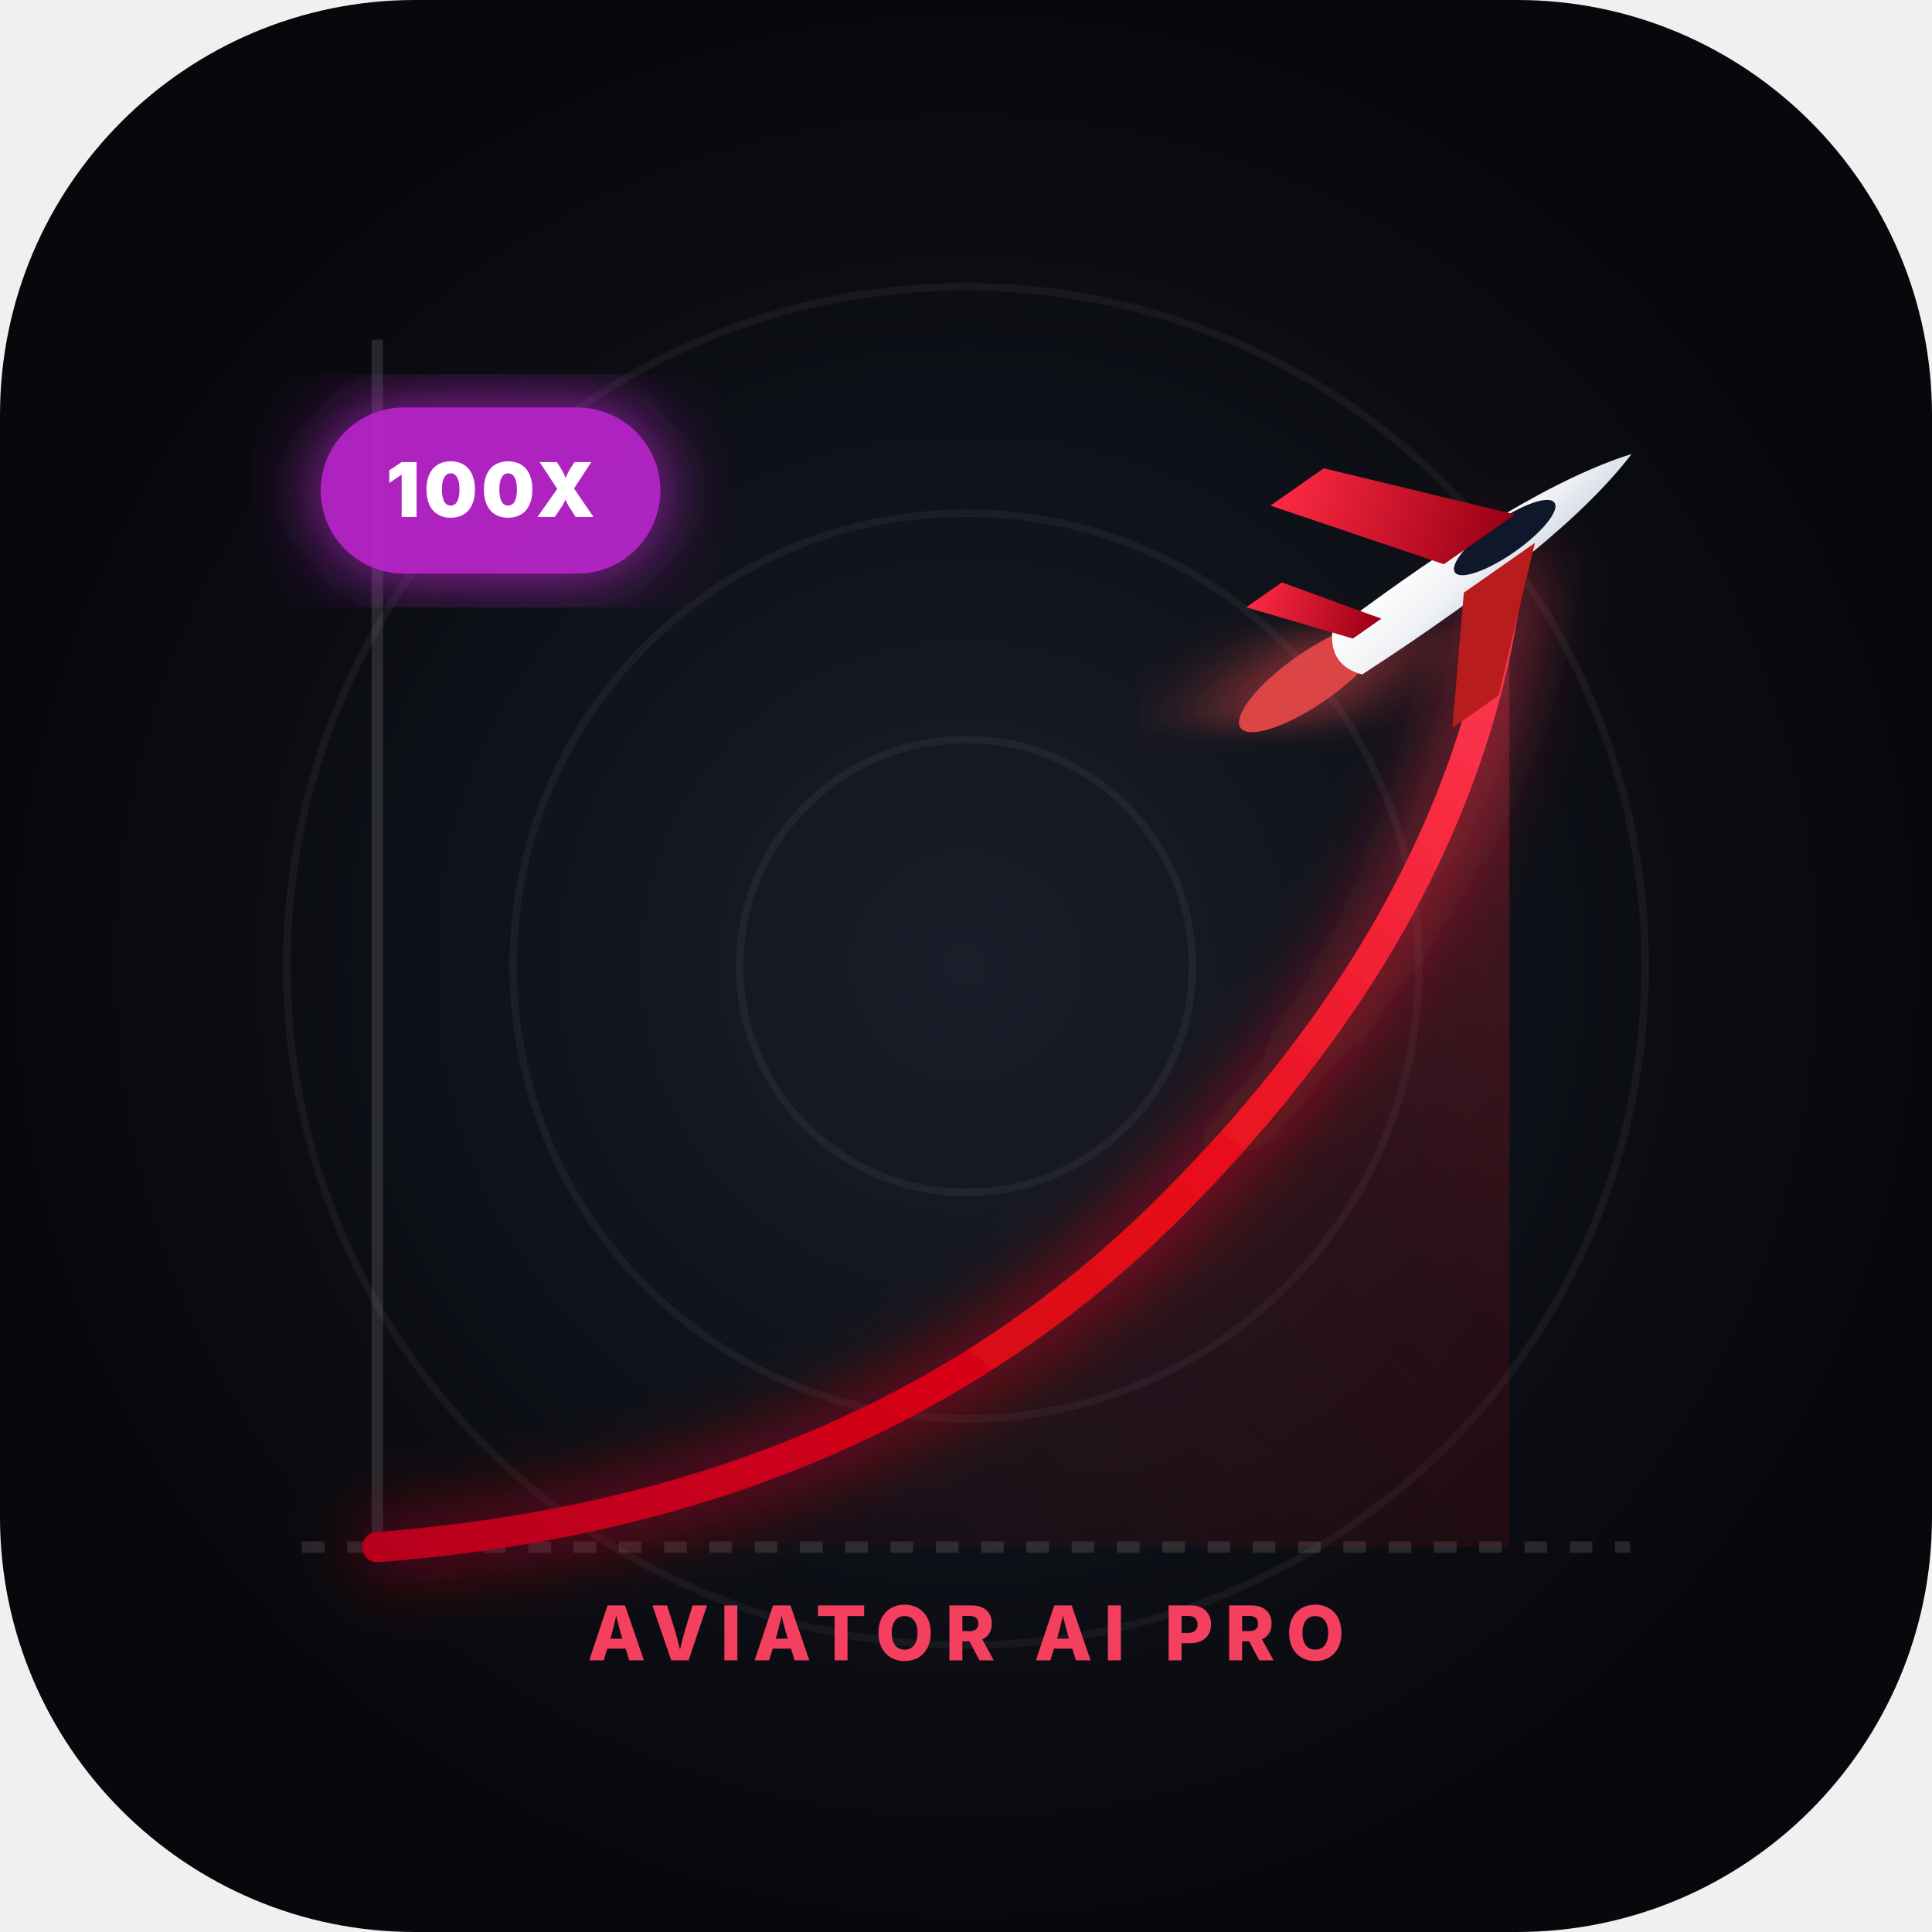
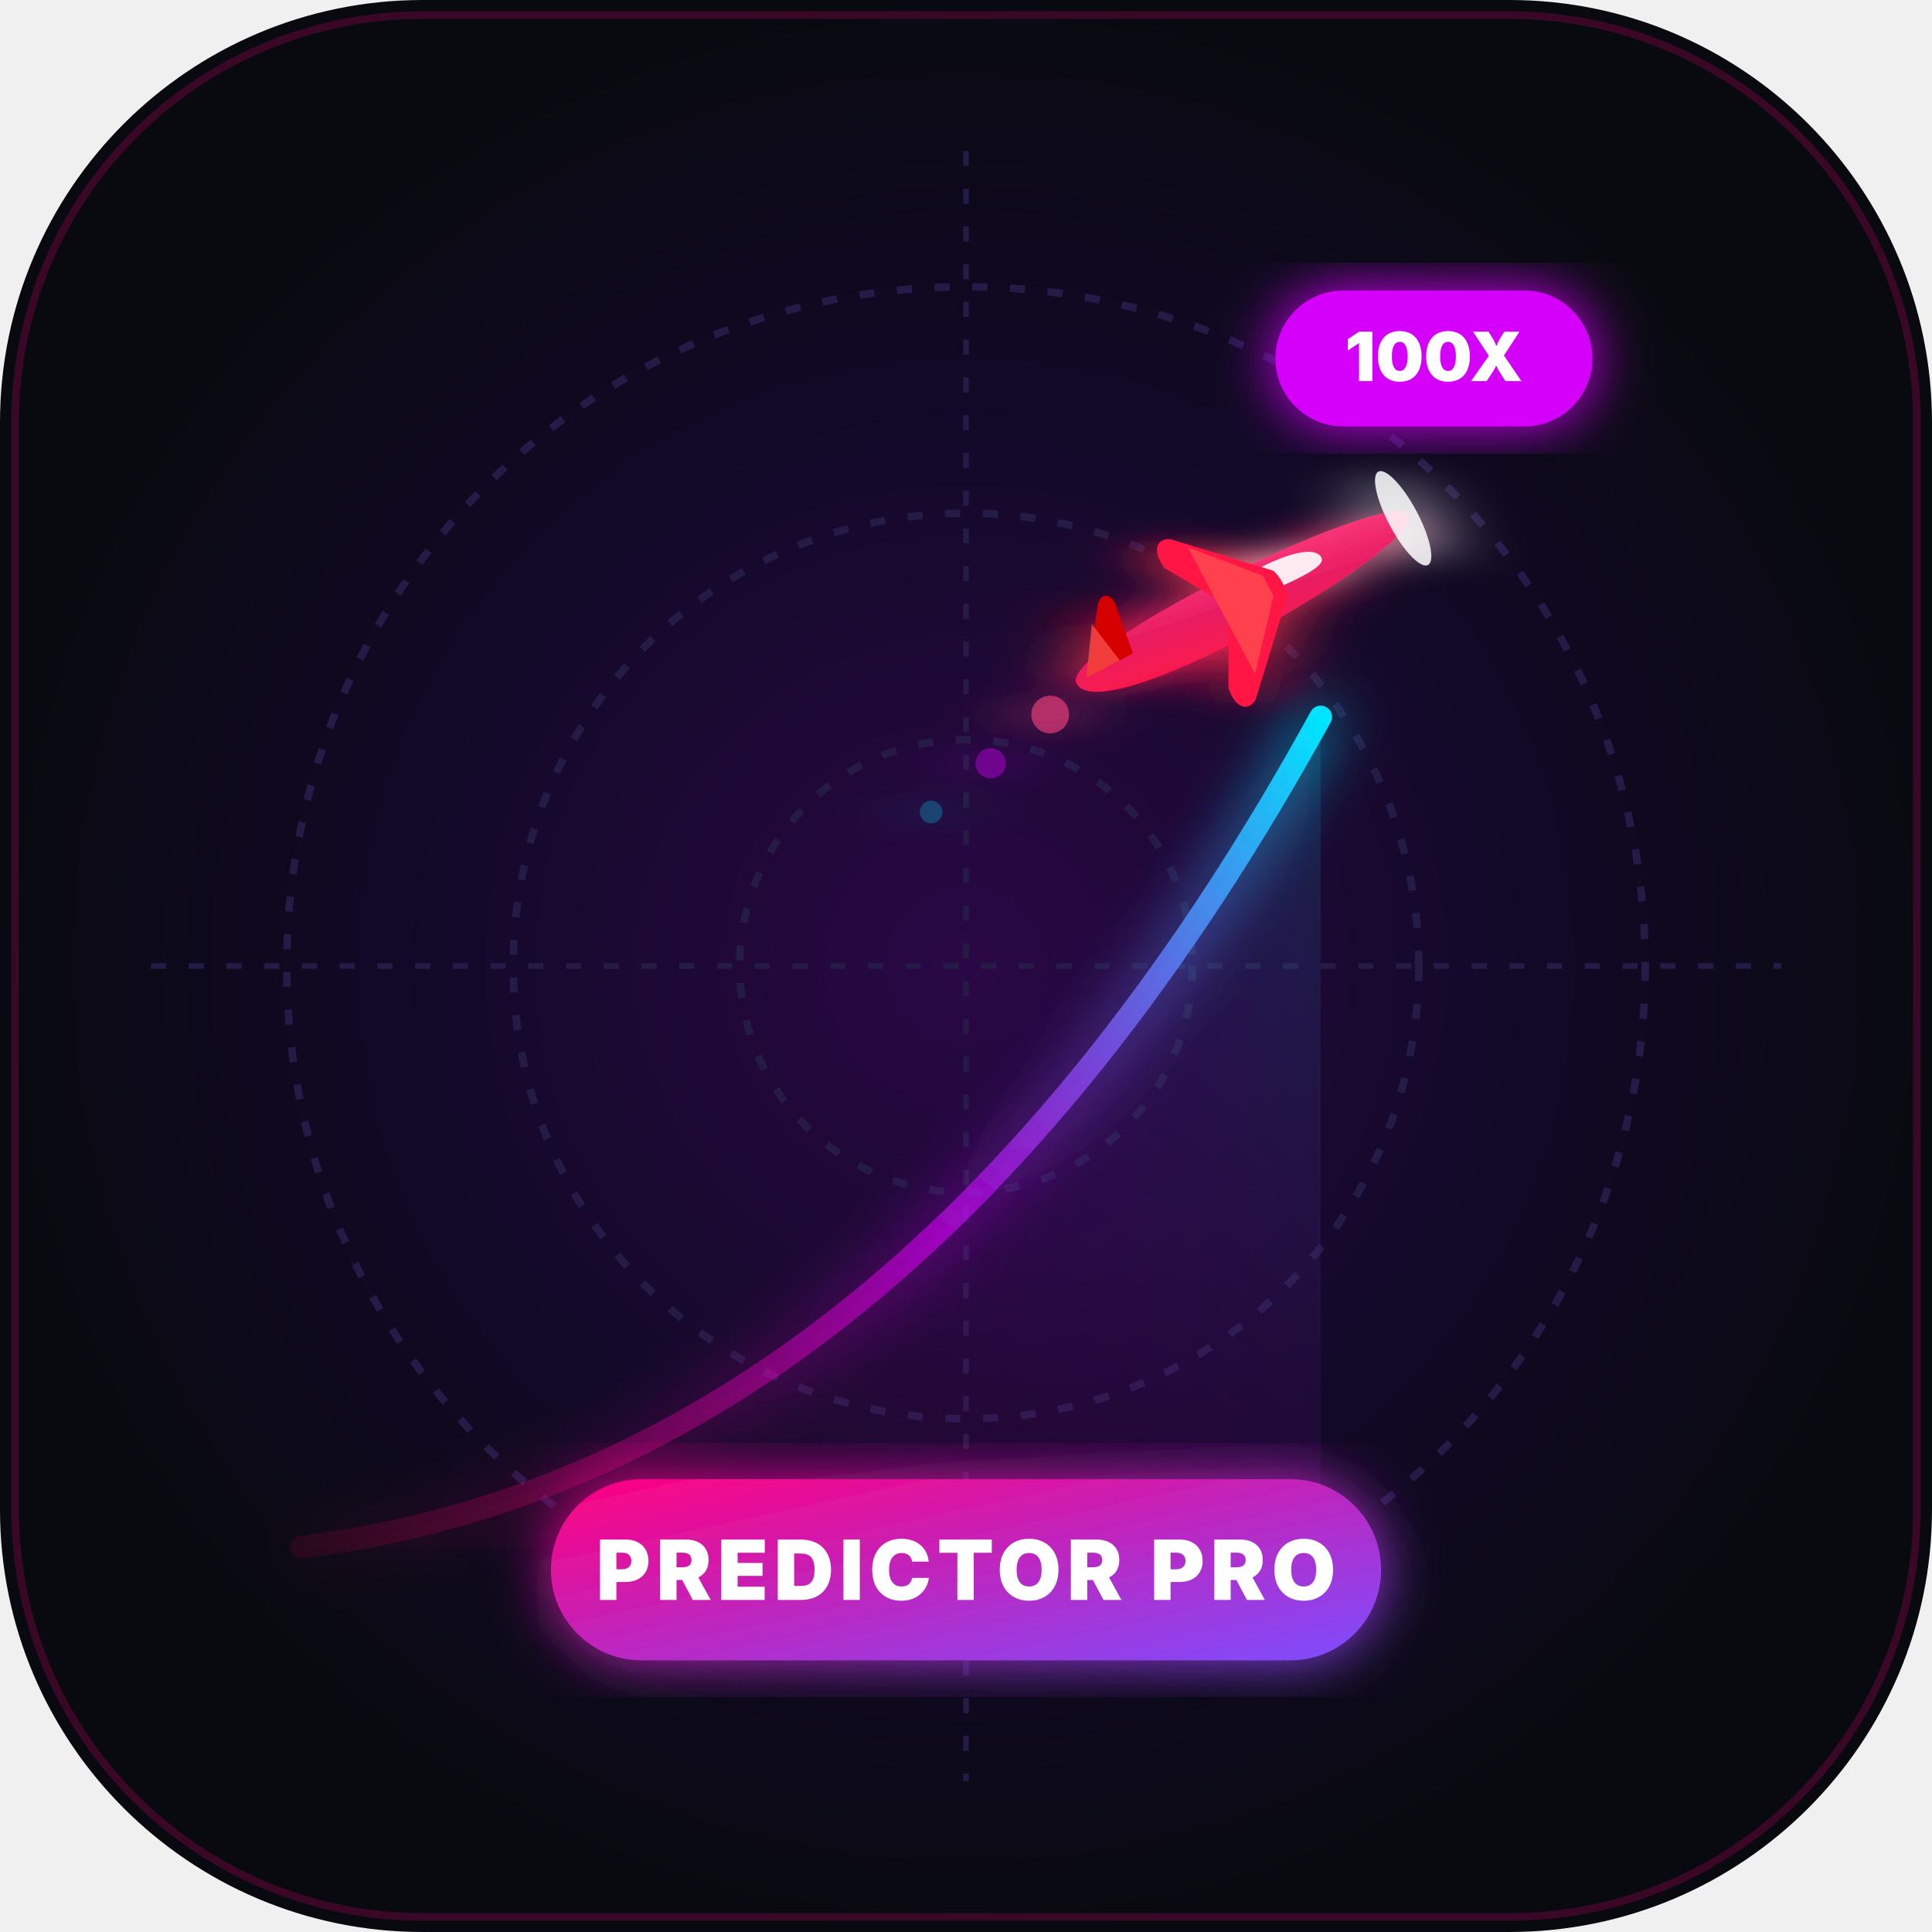
- <svg xmlns="http://www.w3.org/2000/svg" viewBox="0 0 512 512" width="512" height="512">
+ <svg xmlns="http://www.w3.org/2000/svg" viewBox="0 0 512 512" width="100%" height="100%">
  <defs>
-     <radialGradient id="bgGrad" cx="50%" cy="50%" r="50%" fx="50%" fy="50%">
-       <stop offset="0%" stop-color="#1b1e2a" />
-       <stop offset="70%" stop-color="#0c0e14" />
-       <stop offset="100%" stop-color="#07080c" />
+     <radialGradient id="bgGlow" cx="50%" cy="50%" r="50%">
+       <stop offset="0%" stop-color="#2a0845" />
+       <stop offset="60%" stop-color="#110926" />
+       <stop offset="100%" stop-color="#090a10" />
    </radialGradient>
-     <linearGradient id="neonRed" x1="0%" y1="100%" x2="100%" y2="0%">
-       <stop offset="0%" stop-color="#b8001f" />
-       <stop offset="50%" stop-color="#e50914" />
-       <stop offset="100%" stop-color="#ff3b56" />
+     <linearGradient id="planeGrad" x1="0%" y1="100%" x2="100%" y2="0%">
+       <stop offset="0%" stop-color="#ff1744" />
+       <stop offset="50%" stop-color="#e91e63" />
+       <stop offset="100%" stop-color="#ff4081" />
    </linearGradient>
    <linearGradient id="curveGrad" x1="0%" y1="100%" x2="100%" y2="0%">
-       <stop offset="0%" stop-color="rgba(229, 9, 20, 0)" />
-       <stop offset="60%" stop-color="rgba(229, 9, 20, 0.4)" />
-       <stop offset="100%" stop-color="#ff3b56" />
+       <stop offset="0%" stop-color="#ff1744" stop-opacity="0.1" />
+       <stop offset="50%" stop-color="#d500f9" stop-opacity="0.6" />
+       <stop offset="100%" stop-color="#00e5ff" stop-opacity="1" />
    </linearGradient>
-     <linearGradient id="planeGrad" x1="0%" y1="0%" x2="100%" y2="100%">
-       <stop offset="0%" stop-color="#ffffff" />
-       <stop offset="50%" stop-color="#f0f2f5" />
-       <stop offset="100%" stop-color="#cbd5e1" />
+     <linearGradient id="badgeGrad" x1="0%" y1="0%" x2="100%" y2="100%">
+       <stop offset="0%" stop-color="#ff007f" />
+       <stop offset="100%" stop-color="#7c4dff" />
    </linearGradient>
-     <linearGradient id="wingGrad" x1="0%" y1="0%" x2="100%" y2="100%">
-       <stop offset="0%" stop-color="#ff2a44" />
-       <stop offset="100%" stop-color="#990014" />
-     </linearGradient>
-     <filter id="glow" x="-20%" y="-20%" width="140%" height="140%">
-       <feGaussianBlur stdDeviation="10" result="blur" />
-       <feComposite in="SourceGraphic" in2="blur" operator="over" />
+     <filter id="neonGlow" x="-20%" y="-20%" width="140%" height="140%">
+       <feGaussianBlur stdDeviation="8" result="blur" />
+       <feMerge>
+         <feMergeNode in="blur" />
+         <feMergeNode in="SourceGraphic" />
+       </feMerge>
    </filter>
  </defs>
-   <rect width="512" height="512" rx="110" fill="url(#bgGrad)" />
-   <circle cx="256" cy="256" r="180" fill="none" stroke="rgba(255, 255, 255, 0.05)" stroke-width="2" />
-   <circle cx="256" cy="256" r="120" fill="none" stroke="rgba(255, 255, 255, 0.05)" stroke-width="2" />
-   <circle cx="256" cy="256" r="60" fill="none" stroke="rgba(255, 255, 255, 0.05)" stroke-width="2" />
-   <line x1="80" y1="410" x2="432" y2="410" stroke="rgba(255, 255, 255, 0.12)" stroke-width="3" stroke-dasharray="6 6" />
-   <line x1="100" y1="90" x2="100" y2="410" stroke="rgba(255, 255, 255, 0.12)" stroke-width="3" />
-   <path d="M 100 410 Q 230 400, 310 320 T 400 150 L 400 410 Z" fill="url(#curveGrad)" opacity="0.3" />
-   <path d="M 100 410 Q 230 400, 310 320 T 400 150" fill="none" stroke="url(#neonRed)" stroke-width="8" stroke-linecap="round" filter="url(#glow)" />
-   <g transform="translate(390, 150) rotate(-35) scale(1.15)">
-     <ellipse cx="-45" cy="0" rx="20" ry="6" fill="#ff4d4d" filter="url(#glow)" opacity="0.85" />
-     <path d="M 45 0 Q 20 -8, -35 -6 Q -40 0, -35 6 Q 20 8, 45 0 Z" fill="url(#planeGrad)" />
-     <ellipse cx="10" cy="-1" rx="14" ry="4" fill="#0f172a" />
-     <path d="M -5 -4 L -30 -38 L -15 -38 L 15 -4 Z" fill="url(#wingGrad)" />
-     <path d="M -5 4 L -25 28 L -12 28 L 15 4 Z" fill="#b91c1c" />
-     <path d="M -32 -2 L -48 -22 L -38 -22 L -24 -2 Z" fill="url(#wingGrad)" />
+   <rect width="512" height="512" rx="112" fill="url(#bgGlow)" />
+   <rect width="504" height="504" x="4" y="4" rx="108" fill="none" stroke="#ff007f" stroke-opacity="0.2" stroke-width="2" />
+   <circle cx="256" cy="256" r="180" fill="none" stroke="#251b47" stroke-width="2" stroke-dasharray="4 6" />
+   <circle cx="256" cy="256" r="120" fill="none" stroke="#251b47" stroke-width="2" stroke-dasharray="4 6" />
+   <circle cx="256" cy="256" r="60" fill="none" stroke="#251b47" stroke-width="2" stroke-dasharray="4 6" />
+   <line x1="256" y1="40" x2="256" y2="472" stroke="#251b47" stroke-width="1.5" stroke-dasharray="4 6" />
+   <line x1="40" y1="256" x2="472" y2="256" stroke="#251b47" stroke-width="1.5" stroke-dasharray="4 6" />
+   <path d="M 80 410 Q 240 390 350 190" fill="none" stroke="url(#curveGrad)" stroke-width="6" stroke-linecap="round" filter="url(#neonGlow)" />
+   <path d="M 80 410 Q 240 390 350 190 L 350 410 Z" fill="url(#curveGrad)" fill-opacity="0.12" />
+   <g transform="translate(325, 160) rotate(-28)" filter="url(#neonGlow)">
+     <circle cx="-55" cy="4" r="5" fill="#ff4081" opacity="0.6" />
+     <circle cx="-75" cy="8" r="4" fill="#d500f9" opacity="0.4" />
+     <circle cx="-95" cy="12" r="3" fill="#00e5ff" opacity="0.25" />
+     <path d="M -45 0 C -45 -9 30 -8 50 -1 C 55 1 55 3 50 5 C 30 12 -45 13 -45 0 Z" fill="url(#planeGrad)" />
+     <path d="M 5 -4 C 18 -5 28 -3 28 1 C 28 4 18 3 5 2 Z" fill="#ffffff" opacity="0.9" />
+     <path d="M -5 -22 L 15 -2 C 16 0 16 4 15 6 L -5 26 C -8 28 -11 26 -10 20 L -2 5 L -2 -3 L -10 -16 C -11 -22 -8 -24 -5 -22 Z" fill="#ff1744" />
+     <path d="M -2 -18 L 12 -2 L 12 4 L -2 20 Z" fill="#ff5252" opacity="0.7" />
+     <path d="M -42 0 L -30 -16 C -28 -18 -26 -17 -26 -14 L -28 0 Z" fill="#d50000" />
+     <path d="M -42 0 L -34 -12 L -32 0 Z" fill="#ff5252" opacity="0.7" />
+     <ellipse cx="52" cy="2" rx="4" ry="14" fill="#ffffff" opacity="0.85" />
  </g>
-   <g transform="translate(130, 130)">
-     <rect x="-45" y="-22" width="90" height="44" rx="22" fill="#c026d3" filter="url(#glow)" opacity="0.9" />
-     <text x="0" y="7" font-family="system-ui, -apple-system, sans-serif" font-weight="900" font-size="20" fill="#ffffff" text-anchor="middle" letter-spacing="1">100X</text>
+   <g transform="translate(256, 420)">
+     <rect x="-110" y="-28" width="220" height="48" rx="24" fill="url(#badgeGrad)" filter="url(#neonGlow)" />
+     <text x="0" y="4" font-family="system-ui, -apple-system, sans-serif" font-size="22" font-weight="900" fill="#ffffff" text-anchor="middle" letter-spacing="1.5">
+       PREDICTOR PRO
+     </text>
  </g>
-   <g transform="translate(256, 440)">
-     <text x="0" y="0" font-family="system-ui, -apple-system, sans-serif" font-weight="800" font-size="20" fill="#f43f5e" text-anchor="middle" letter-spacing="3">AVIATOR AI PRO</text>
+   <g transform="translate(380, 95)">
+     <rect x="-42" y="-18" width="84" height="36" rx="18" fill="#d500f9" filter="url(#neonGlow)" />
+     <text x="0" y="6" font-family="system-ui, -apple-system, sans-serif" font-size="18" font-weight="900" fill="#ffffff" text-anchor="middle">
+       100X
+     </text>
  </g>
</svg>
